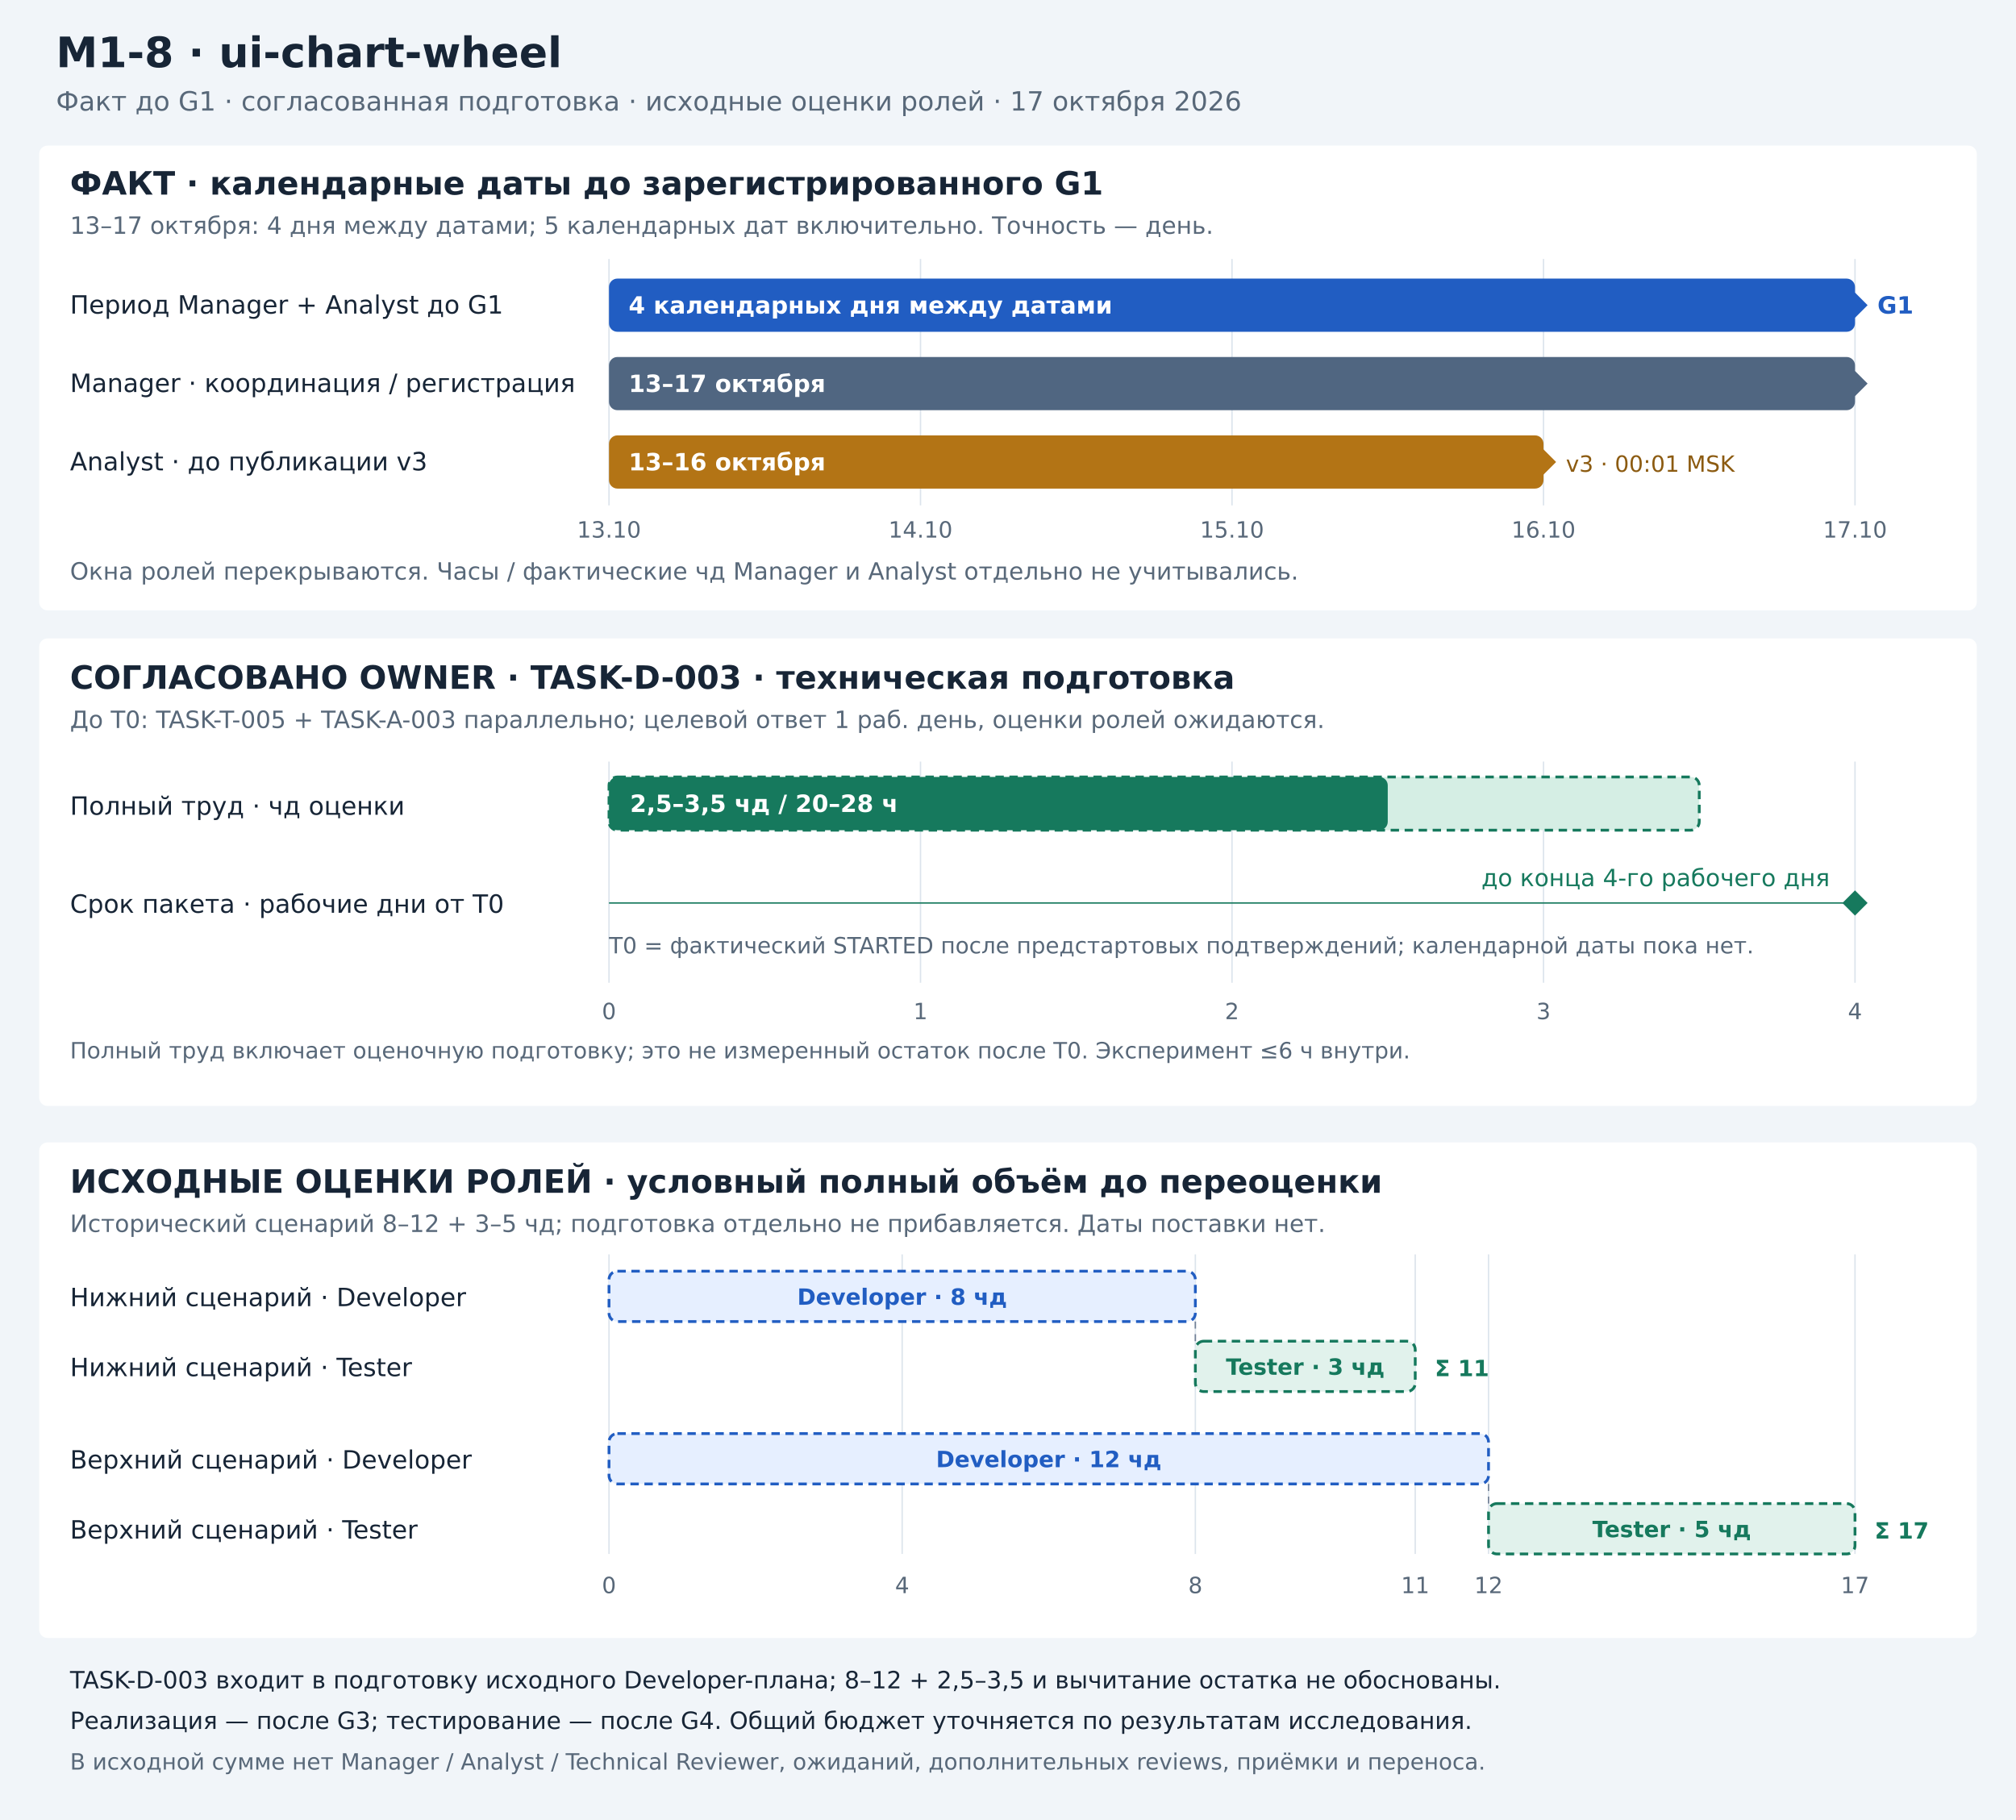
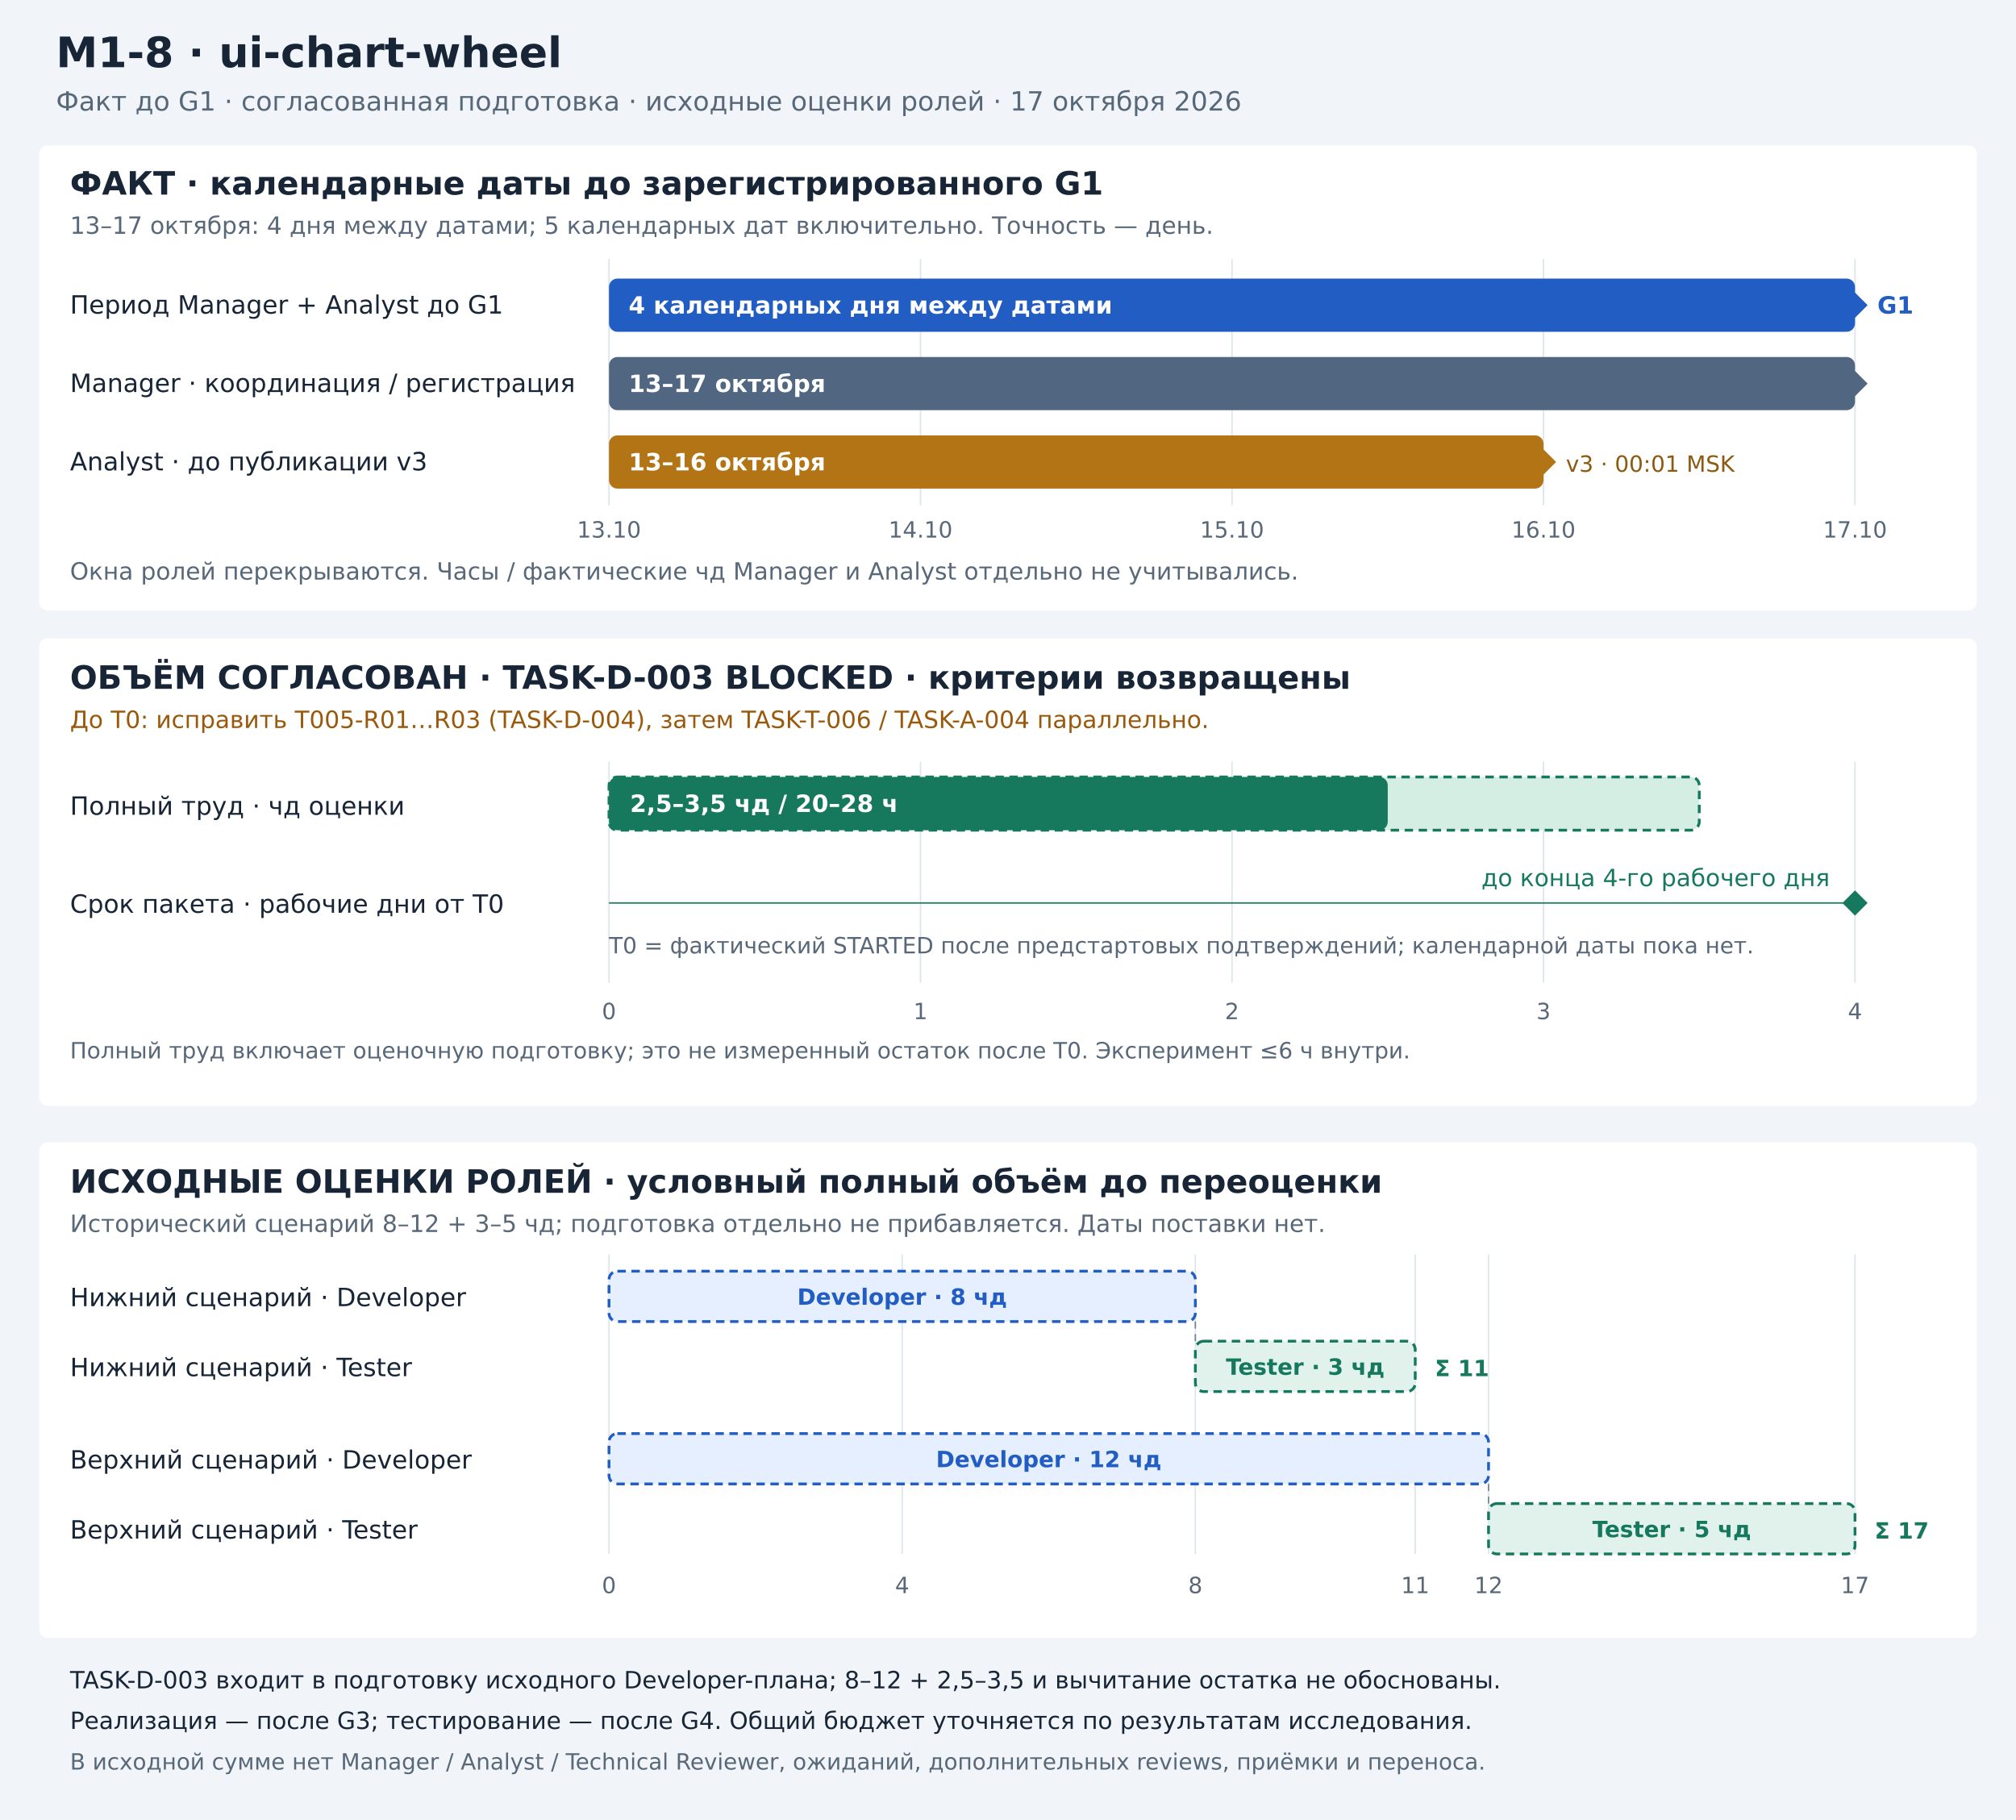
<svg xmlns="http://www.w3.org/2000/svg" width="1440" height="1300" viewBox="0 0 1440 1300" role="img" aria-labelledby="title desc">
  <style>text{font-family:"Segoe UI","DejaVu Sans",sans-serif;fill:#172536} .muted{fill:#586879} .small{font-size:16px} .label{font-size:18px} .section{font-size:23px;font-weight:650} .grid{stroke:#dce4ec;stroke-width:1} .estimate{stroke:#215dc2;stroke-dasharray:6 4;stroke-width:2}</style>
  <rect width="1440" height="1300" fill="#f1f5f9" />
  <text x="40" y="48" font-size="30" font-weight="700">M1-8 · ui-chart-wheel</text>
  <text x="40" y="79" font-size="19" style="fill:#586879">Факт до G1 · согласованная подготовка · исходные оценки ролей · 17 октября 2026</text>
  <rect x="28.00" y="104.00" width="1384.00" height="332.00" rx="6" fill="#ffffff" />
  <text x="50" y="139" font-size="23" font-weight="650">ФАКТ · календарные даты до зарегистрированного G1</text>
  <text x="50" y="167" font-size="17" style="fill:#586879">13–17 октября: 4 дня между датами; 5 календарных дат включительно. Точность — день.</text>
  <line x1="435.00" y1="185.00" x2="435.00" y2="361.00" stroke="#dce4ec" />
  <text x="435.0" y="384" font-size="16" style="fill:#586879" text-anchor="middle">13.10</text>
  <line x1="657.50" y1="185.00" x2="657.50" y2="361.00" stroke="#dce4ec" />
  <text x="657.5" y="384" font-size="16" style="fill:#586879" text-anchor="middle">14.10</text>
  <line x1="880.00" y1="185.00" x2="880.00" y2="361.00" stroke="#dce4ec" />
  <text x="880.0" y="384" font-size="16" style="fill:#586879" text-anchor="middle">15.10</text>
  <line x1="1102.50" y1="185.00" x2="1102.50" y2="361.00" stroke="#dce4ec" />
  <text x="1102.5" y="384" font-size="16" style="fill:#586879" text-anchor="middle">16.10</text>
  <line x1="1325.00" y1="185.00" x2="1325.00" y2="361.00" stroke="#dce4ec" />
  <text x="1325.0" y="384" font-size="16" style="fill:#586879" text-anchor="middle">17.10</text>
  <text x="50" y="224" font-size="18">Период Manager + Analyst до G1</text>
  <rect x="435.00" y="199.00" width="890.00" height="38.00" rx="6" fill="#215dc2" />
  <text x="449.0" y="224" font-size="17" style="fill:#ffffff" font-weight="600">4 календарных дня между датами</text>
  <path d="M1325.00,209 l9,9 l-9,9 l-9,-9 z" fill="#215dc2" />
  <text x="50" y="280" font-size="18">Manager · координация / регистрация</text>
  <rect x="435.00" y="255.00" width="890.00" height="38.00" rx="6" fill="#506681" />
  <text x="449.0" y="280" font-size="17" style="fill:#ffffff" font-weight="600">13–17 октября</text>
  <path d="M1325.00,265 l9,9 l-9,9 l-9,-9 z" fill="#506681" />
  <text x="50" y="336" font-size="18">Analyst · до публикации v3</text>
  <rect x="435.00" y="311.00" width="667.50" height="38.00" rx="6" fill="#b37415" />
  <text x="449.0" y="336" font-size="17" style="fill:#ffffff" font-weight="600">13–16 октября</text>
  <path d="M1102.50,321 l9,9 l-9,9 l-9,-9 z" fill="#b37415" />
  <text x="1341.0" y="224" font-size="17" style="fill:#215dc2" font-weight="700">G1</text>
  <text x="1118.5" y="337" font-size="16" style="fill:#8c5b11">v3 · 00:01 MSK</text>
  <text x="50" y="414" font-size="17" style="fill:#586879">Окна ролей перекрываются. Часы / фактические чд Manager и Analyst отдельно не учитывались.</text>
  <rect x="28.00" y="456.00" width="1384.00" height="334.00" rx="6" fill="#ffffff" />
-   <text x="50" y="492" font-size="23" font-weight="650">СОГЛАСОВАНО OWNER · TASK-D-003 · техническая подготовка</text>
-   <text x="50" y="520" font-size="17" style="fill:#586879">До T0: TASK-T-005 + TASK-A-003 параллельно; целевой ответ 1 раб. день, оценки ролей ожидаются.</text>
+   <text x="50" y="492" font-size="23" font-weight="650">ОБЪЁМ СОГЛАСОВАН · TASK-D-003 BLOCKED · критерии возвращены</text>
+   <text x="50" y="520" font-size="17" style="fill:#9a580b">До T0: исправить T005-R01…R03 (TASK-D-004), затем TASK-T-006 / TASK-A-004 параллельно.</text>
  <line x1="435.00" y1="544.00" x2="435.00" y2="702.00" stroke="#dce4ec" />
  <text x="435.0" y="728" font-size="16" style="fill:#586879" text-anchor="middle">0</text>
  <line x1="657.50" y1="544.00" x2="657.50" y2="702.00" stroke="#dce4ec" />
  <text x="657.5" y="728" font-size="16" style="fill:#586879" text-anchor="middle">1</text>
  <line x1="880.00" y1="544.00" x2="880.00" y2="702.00" stroke="#dce4ec" />
  <text x="880.0" y="728" font-size="16" style="fill:#586879" text-anchor="middle">2</text>
  <line x1="1102.50" y1="544.00" x2="1102.50" y2="702.00" stroke="#dce4ec" />
  <text x="1102.5" y="728" font-size="16" style="fill:#586879" text-anchor="middle">3</text>
  <line x1="1325.00" y1="544.00" x2="1325.00" y2="702.00" stroke="#dce4ec" />
  <text x="1325.0" y="728" font-size="16" style="fill:#586879" text-anchor="middle">4</text>
  <text x="50" y="582" font-size="18">Полный труд · чд оценки</text>
  <rect x="435.00" y="555.00" width="778.75" height="38.00" rx="6" fill="#d5eee4" stroke="#16795d" stroke-width="2" stroke-dasharray="6 4" />
  <rect x="435.00" y="555.00" width="556.25" height="38.00" rx="6" fill="#16795d" />
  <text x="450.0" y="580" font-size="17" style="fill:#ffffff" font-weight="650">2,5–3,5 чд / 20–28 ч</text>
  <text x="50" y="652" font-size="18">Срок пакета · рабочие дни от T0</text>
  <line x1="435.00" y1="645.00" x2="1325.00" y2="645.00" stroke="#16795d" />
  <path d="M1325.00,636 l9,9 l-9,9 l-9,-9 z" fill="#16795d" />
  <text x="1307.0" y="633" font-size="17" style="fill:#16795d" text-anchor="end">до конца 4-го рабочего дня</text>
  <text x="435.0" y="681" font-size="16" style="fill:#586879">T0 = фактический STARTED после предстартовых подтверждений; календарной даты пока нет.</text>
  <text x="50" y="756" font-size="16" style="fill:#586879">Полный труд включает оценочную подготовку; это не измеренный остаток после T0. Эксперимент ≤6 ч внутри.</text>
  <rect x="28.00" y="816.00" width="1384.00" height="354.00" rx="6" fill="#ffffff" />
  <text x="50" y="852" font-size="23" font-weight="650">ИСХОДНЫЕ ОЦЕНКИ РОЛЕЙ · условный полный объём до переоценки</text>
  <text x="50" y="880" font-size="17" style="fill:#586879">Исторический сценарий 8–12 + 3–5 чд; подготовка отдельно не прибавляется. Даты поставки нет.</text>
  <line x1="435.00" y1="896.00" x2="435.00" y2="1110.00" stroke="#dce4ec" />
  <text x="435.0" y="1138" font-size="16" style="fill:#586879" text-anchor="middle">0</text>
  <line x1="644.41" y1="896.00" x2="644.41" y2="1110.00" stroke="#dce4ec" />
  <text x="644.412" y="1138" font-size="16" style="fill:#586879" text-anchor="middle">4</text>
  <line x1="853.82" y1="896.00" x2="853.82" y2="1110.00" stroke="#dce4ec" />
  <text x="853.824" y="1138" font-size="16" style="fill:#586879" text-anchor="middle">8</text>
  <line x1="1010.88" y1="896.00" x2="1010.88" y2="1110.00" stroke="#dce4ec" />
  <text x="1010.882" y="1138" font-size="16" style="fill:#586879" text-anchor="middle">11</text>
  <line x1="1063.24" y1="896.00" x2="1063.24" y2="1110.00" stroke="#dce4ec" />
  <text x="1063.235" y="1138" font-size="16" style="fill:#586879" text-anchor="middle">12</text>
  <line x1="1325.00" y1="896.00" x2="1325.00" y2="1110.00" stroke="#dce4ec" />
  <text x="1325.0" y="1138" font-size="16" style="fill:#586879" text-anchor="middle">17</text>
  <text x="50" y="933" font-size="18">Нижний сценарий · Developer</text>
  <rect x="435.00" y="908.00" width="418.82" height="36.00" rx="6" fill="#e6efff" stroke="#215dc2" stroke-width="2" stroke-dasharray="6 4" />
  <text x="644.412" y="932" font-size="16" style="fill:#215dc2" font-weight="650" text-anchor="middle">Developer · 8 чд</text>
  <text x="50" y="983" font-size="18">Нижний сценарий · Tester</text>
  <rect x="853.82" y="958.00" width="157.06" height="36.00" rx="6" fill="#e1f2ec" stroke="#16795d" stroke-width="2" stroke-dasharray="6 4" />
  <text x="932.353" y="982" font-size="16" style="fill:#16795d" font-weight="650" text-anchor="middle">Tester · 3 чд</text>
  <text x="50" y="1049" font-size="18">Верхний сценарий · Developer</text>
  <rect x="435.00" y="1024.00" width="628.24" height="36.00" rx="6" fill="#e6efff" stroke="#215dc2" stroke-width="2" stroke-dasharray="6 4" />
  <text x="749.118" y="1048" font-size="16" style="fill:#215dc2" font-weight="650" text-anchor="middle">Developer · 12 чд</text>
  <text x="50" y="1099" font-size="18">Верхний сценарий · Tester</text>
  <rect x="1063.24" y="1074.00" width="261.76" height="36.00" rx="6" fill="#e1f2ec" stroke="#16795d" stroke-width="2" stroke-dasharray="6 4" />
  <text x="1194.118" y="1098" font-size="16" style="fill:#16795d" font-weight="650" text-anchor="middle">Tester · 5 чд</text>
  <line x1="853.82" y1="944.00" x2="853.82" y2="958.00" stroke="#738297" stroke-dasharray="5 4" />
  <line x1="1063.24" y1="1060.00" x2="1063.24" y2="1074.00" stroke="#738297" stroke-dasharray="5 4" />
  <text x="1024.882" y="983" font-size="16" style="fill:#16795d" font-weight="650">Σ 11</text>
  <text x="1339.0" y="1099" font-size="16" style="fill:#16795d" font-weight="650">Σ 17</text>
  <text x="50" y="1206" font-size="17">TASK-D-003 входит в подготовку исходного Developer-плана; 8–12 + 2,5–3,5 и вычитание остатка не обоснованы.</text>
  <text x="50" y="1235" font-size="17">Реализация — после G3; тестирование — после G4. Общий бюджет уточняется по результатам исследования.</text>
  <text x="50" y="1264" font-size="16" style="fill:#586879">В исходной сумме нет Manager / Analyst / Technical Reviewer, ожиданий, дополнительных reviews, приёмки и переноса.</text>
</svg>
